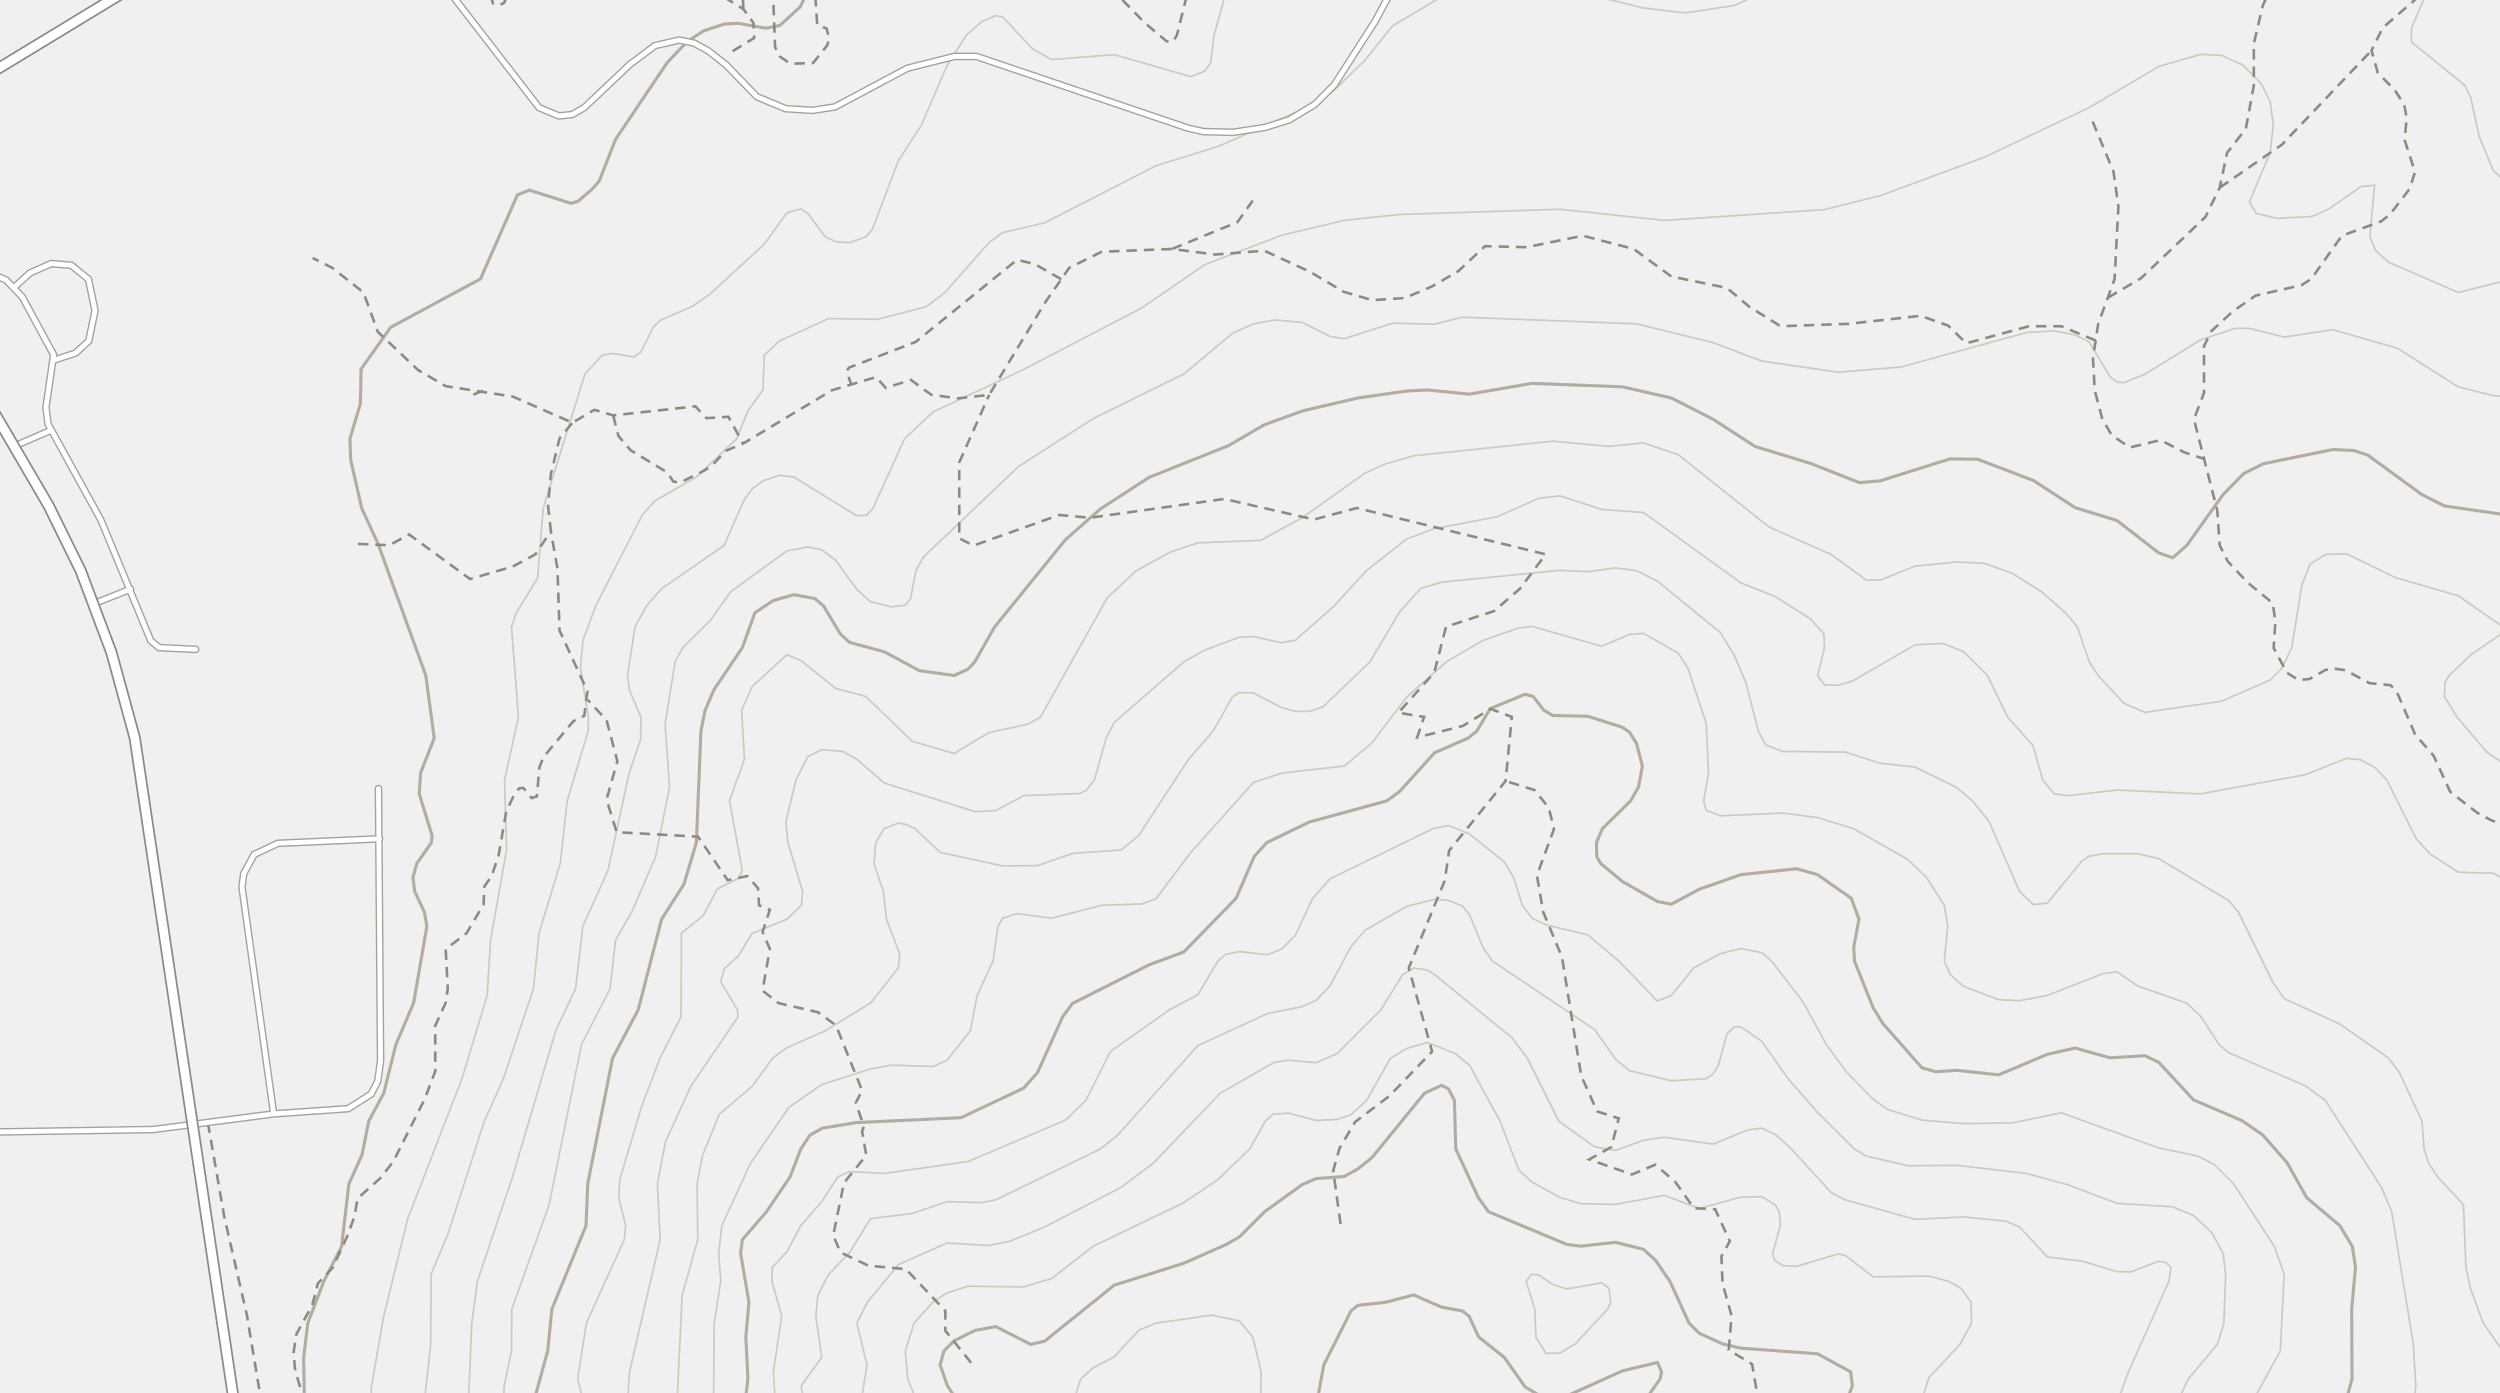
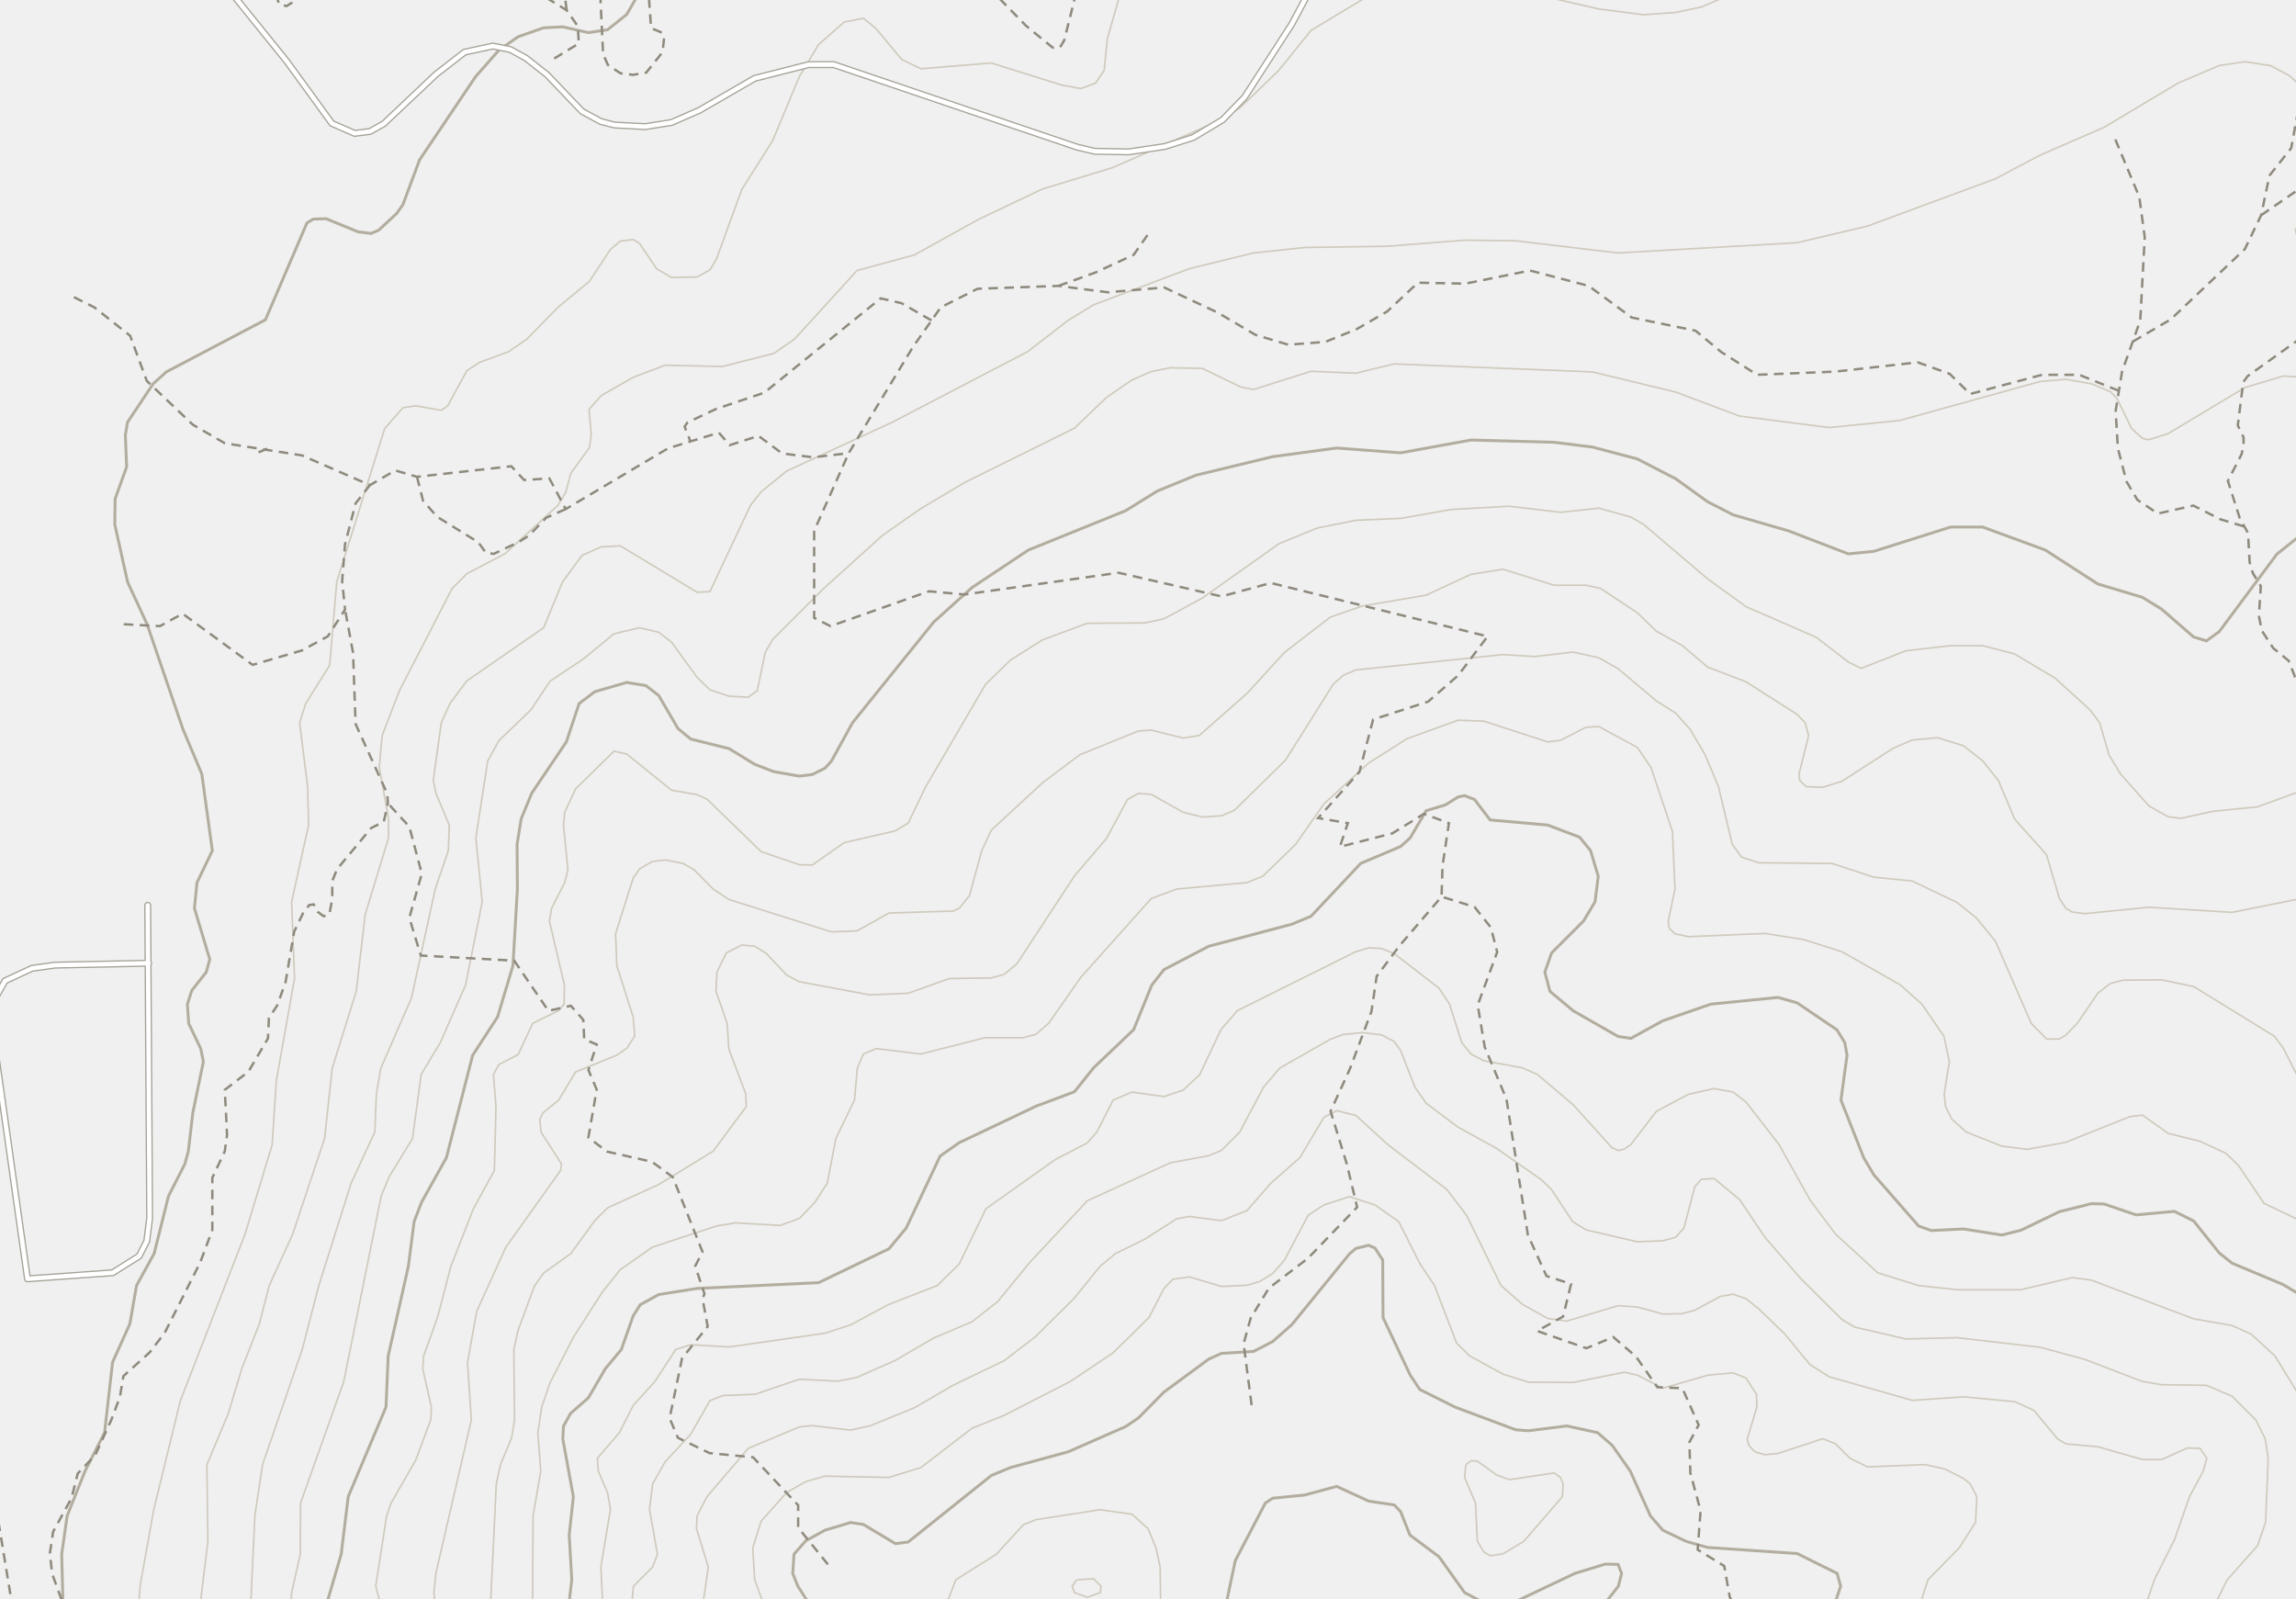
- <svg xmlns="http://www.w3.org/2000/svg" width="718" height="400" viewBox="0 0 718 400">
+ <svg xmlns="http://www.w3.org/2000/svg" width="718" height="500" viewBox="0 0 718 500">
  <style>.mk-min{fill:none;stroke:#CFCABD;stroke-width:.5}.mk-idx{fill:none;stroke:#B3AD9F;stroke-width:.9}.mk-water{fill:#D3DEE2;stroke:#9FB4BD;stroke-width:.75;fill-rule:evenodd}.mk-glacier{fill:#E6ECEE;fill-opacity:.5;stroke:none;fill-rule:evenodd}.mk-stream{fill:none;stroke:#9FB4BD;stroke-width:.6}.mk-river{fill:none;stroke:#9FB4BD;stroke-width:1.2}.mk-roadc{fill:none;stroke:#8C8A83;stroke-width:3.5;stroke-linecap:round;stroke-linejoin:round}.mk-road{fill:none;stroke:#FFFFFF;stroke-width:2.5;stroke-linecap:round;stroke-linejoin:round}.mk-minorc{fill:none;stroke:#A6A298;stroke-width:2.2;stroke-linecap:round}.mk-minor{fill:none;stroke:#FFFFFF;stroke-width:1.4;stroke-linecap:round}.mk-trail{fill:none;stroke:#8F8A7E;stroke-width:.75;stroke-dasharray:3 2}.mk-border{fill:none;stroke:#66686D;stroke-width:1;stroke-dasharray:8 3 2 3}</style>
-   <path class="mk-min" d="M352.6-4l-3.9 14-1 8-1.7 2.4-4 1.6-22-6.3-18 1.4-5.5-3.1-8.5-9.1-2-.4-4 1.7-4.4 3.8-5.6 8.8-7.4 17.2-6.6 10.2-7.5 19.8-1.8 2-4.7 1.7-4-.3-3-1.4-5-6.7-2-1.3-4 1.1-6.4 8.9-15.6 14.4-5.2 3.6-9.2 4-2 2-3.6 7.2-2 1.3-6-1-3 .5-5 5.4-12 38.6-1.6 20-6.1 10-1.4 4 2 26-4 18 .6 20-4.6 26-1 16-7.3 24-15.5 40-6.9 28-3.5 20-.3 8M121.5 406l2.2-20 .1-20 5-12 10.3-32 5.4-12 8.7-26 1.6-16 6.1-20 2-18 6-20 .1-4-2.3-14 .7-8 3.7-10 13.3-26 3.6-4.1 12-6.9 11.6-11 3.2-8 4.3-6 .4-10 4.2-4 14.3-6.5 14 .2 14-3.6 5.4-4.1 12.6-14.3 4-2.9 12-2.8 32-16.4 18-5.6 27.2-12 5.9-4 8.9-8.7 8-9.9 15.8-9.4 2-2M446.4-4l25.6 6.3 12 1.4 14-2.1 7.9-3.6 1.7-2M697.7-4l-5.1 12-.1 4 15.5 12.6 1.6 3.4 2.4 11.1 4 9.8 2 1.9 6 .4M134.4 406l1.1-26 1.6-12 10.1-30 12.4-42 5.7-12 2.1-18 7.2-16 6.1-28 3.3-9.7.1-6.3-3.4-8-.5-4 2.2-14 3.3-6 4.3-4.9 18-12.5 5.5-12.6 2.5-3.6 3.3-2.4 4.7-1.5 4 .5 18 11.1 2.8-.1 1.9-2 9.1-20 8.2-7.7 26-12.2 34-17.7 18-12.4 22-8.4 18-4.3 16-1.7 46-1.5 30 3.2 46-3.1 16-4 30-11.1 30-14.2 20-11.8 12-3.5 6 .3 6 2.7 5.4 5.4 2.6 5.2.9 6.8-.9 7.8-6 14.2 2 3.3 6 1.4 10-.5 4.9-2.2 9.1-6.4 4-.4-1.4 14.8 1.7 4 3.7 3.3 20 8.7 12-3 6 1.3M144.5 406l.3-8 2.1-10 .1-12 10.7-30 9.3-46 8.2-16 1.6-14 4.6-8 6.9-16 4-20-1.3-18 2.9-18 2.2-4 7.9-7.8 5.8-8.2 16.2-11.8 6-1.1 4 .8 4 3 6 8.3 4 3.6 6 1.5 4-.5 1.5-1.8 1.5-8 2.2-4 27.3-26 21.5-13.8 26-12.8 14-11.7 6-2.7 6-1.1 8 .7 8 4 4 .7 14-4.5 12 .3 8-2 50 1.9 22 5.4 14 5.3 22 3.2 18-1.5 36-9.9 8-.5 6 1.2 4 2 6 10 2 1.5 2 .2 6-2.4 16-9.9 10-3.3 4 0 10 2.5 14-2.1 18.5 5.3 17.5 11.1 10 2.5 8 .7M168.4 406l-2.5-10 2.5-16 10.9-24 .4-4-2-8 .3-5.2 6.2-20.8 5.3-14 6.1-12 .1-24 6.3-5.1 4-7.6 6-3 1.2-2.3-3.7-20 4.3-12-.8-14 3-6.8 10-9.2 4 1.7 10 8 8.6 2.3 13.4 12.9 12 3.5 10-6 11.1-2.4 3.7-2 19.2-34.3 8.2-7.7 9.8-5.4 8-2.7 18-.7 12-6.5 18-12.8 6-2.7 8-2.3 40-4.2 16 1.5 10-1 10 3.4 26 20.7 18 8 10 7.3 4 0 10-4 12-1.2 8 .4 8 2.9 8.4 5.3 6.8 6 3.4 4 3.4 10 2.6 4 7.4 8 6 2.6 22-3.2 14-6.1 3.3-3.3 2.9-6 2.9-18 2.4-6 4.5-2.8 6-.1 14 6.8 18 5.2 12.8 8.9-.8 2.3-8.3 5.7-6.3 6-1.2 2-.2 4 3.7 6 8.5 10 3.8 2.6 6 1.1M181.2 406l-.8-6 .4-6 8.8-38-.8-16 2.3-12 7.3-16 13.6-20-.2-2-4.8-8 1-3.8 4-3.6 4-6.5 10-4.1 4.2-4 .3-4-4.2-14-.6-6 2.9-12 3.4-6.7 4-2 6 .5 4 2.2 8 6.9 26 8.2 6-.3 8-4.3 16-.6 2-.9 2.3-3 3.4-12 2.3-4.5 20.1-17.5 5.9-3.3 10-3.7 4-.2 8 1.8 4-.7 11.2-9.9 9.1-10 11.7-9.2 8-3 18-3.4 12-5.3 6-.7 12 3.9 12 .9 28 20.2 10 4 10 6.4 3.8 4.2.2 4-2 8 2 2.7 4 .1 4-1.2 18-10.4 8-.4 6 2.4 6.8 6.8 5.8 12 7.2 8 2.9 10 3.3 4 4 .5 14-1.6 24 1.1 30-5.5 12-4.7 4 .4 4 2.2 3.5 3.6 8.5 17 4 4.3 8 5.2 10 .3 2.4 1.2 1.6 2.3 4 12M194.3 406l1.6-34 4.5-16-.2-16 1.5-8 4.9-12 9.4-8 6-8.2 4-2.9 11.1-4.9 13-8 7.9-10 .4-4-3.8-10-.9-8-2.7-8 .5-6 2.4-4 4.1-1.6 2 .3 2.8 1.3 7.2 6.8 18 3.9 10-.1 10-3.5 14-1 5-4.1 14.4-22 7-8 5.6-9.9 2-1.2 4 .1 8 4.2 4 1.1 4 0 4-1.3 13.5-13 8.5-14.3 6-6.7 6-1.8 34-3.4 8 .4 8-1.1 6 .8 6 3 18 14.7 4 6.4 3.4 8 3.6 14 2.1 4 4.9 1.8 18 .2 10 3.2 10 1.1 12 5.9 4.5 3.8 4.8 6 8.7 20 4 3.8 4-.4 10-12.2 2-1.3 4-.7 10 0 6 1.4 20 12 2.9 3.4 9.8 20 3.3 4.8 16 7.3 14 9.8 3.1 4.1 6.5 14 .6 8 1.3 4 2.5 3.9 7.5 8.1.7 18 1.3 6 3.7 10 5.6 8 1 12 4.2 2.3M204.9 406l.2-26 1.9-12-.6-8 .9-8 8.3-18 11-16 9.4-6.5 14-4.5 6-1.1 12 .4 4-1.8 6.7-8.5 1.9-10 4.6-10 1.4-10 1.4-2.3 4-1.3 10 1.3 14.4-3.7 11.6-.4 4-1.5 10-13.3 18-20.1 8.3-2.7 17.8-2 7.9-6.6 10-13.2 11.5-10.2 10.5-6.1 10-3.5 4-.5 20 5.7 8-3.4 4-.3 10 5.7 2.8 4.4 5.2 15.7.7 14.3-1.4 8 .7 2.7 4 1.6 18-.8 10 1.3 10.4 3.2 15.6 8.9 5.3 5.1 5.1 8 1 6-1 10 1.8 4 3.8 3.3 10 3.8 6 .3 8-1.5 16-6.3 4-.5 6 4.1 14 4.9 4 3.7 5.3 8.2 2.7 2.3 22 9.5 5.8 4.2 16.2 25.1 2.9 6.9 6.2 38 .7 12-.8 8M222.9 406l-.8-12 2.4-16-2.8-10 .1-4 4.2-4.5 4-7.5 6-6.9 4.6-7.1 3.4-1.5 10 .5 24-3.4 28-11.9 5.9-5.7 7-14 17-12 8.1-4.3 5.8-9.7 2.2-1.9 4-.8 8 .9 4-1.6 4-3.9 5-10.7 5-5.6 29.5-14.4 4.5-.9 6 2.4 10 8 2.7 4.5 2.5 8 2.8 3.7 4 1.9 12 2.9 8.9 7.5 11.1 11.5 4-1.6 6.4-7.9 7.4-4 6.2-1.6 6 1.2 2.8 2.4 9.2 12 6.5 12 5.9 8 7.6 7.7 4 2.9 10 3.1 12 1 14-.2 14-2.9 28 10.1 11.2 2.3 4.8 2.5 5.5 5.5 11.7 18 2.8 8-1.1 22-9.9 18M231.4 406l-1.3-8 5.9-8.2-1.7-11.8.6-6 3.1-6 6-6.3 6-9.7 12-1.5 10-3.4 10 .3 4-.8 30-14.6 5-4 23-25.7 20-9.2 10-2 4-1.8 4-4.2 5.9-11.1 4.1-4.8 12-6.9 8-2 4 .3 4 1.6 2 2.4 4 9.7 2.6 3.7 29.4 19.7 6 8.5 4 3.3 12 2.9 10-.6 2-1.3 1.5-2.5 2.5-9.1 2-1.9 2-.1 6 4.2 7.7 10.9 8.3 9.5 10.6 10.5 3.3 2 12.1 2.8 14-.1 20 2.3 12 3.3 14 5.3 16 1 6 2.5 5.2 4.9 3.3 6 .7 6-.5 14-1.8 6-8.4 10-4.7 10M248.5 406l-1.1-4 1.6-10-2.9-12 3-6 8.9-10.8 14-6.2 12 .7 6-1.2 10-4.1 22-11.4 9.3-7 19.1-20 15.6-8.9 4-.6 8 .7 6-2.6 12.6-12.6 6.2-10 3.2-2 4 .6 2 1.3 22.2 18.1 4.5 6 9 18 10.3 7.4 6 1 8-2.9 6-.9 14 2 10-4.1 4-.5 4 1.9 4 3.6 12 13.1 4 2 20 5.6 14-.7 12 1.2 4 1.7 8 8.6 10 1.2 10 3 4 .1 8-3.1 2 .4 1.5 1.4-.6 4-11.6 26-4.4 12M264.7 406l-4-10-.7-8 2.5-8 5.5-6.1 4-2.6 6-1.9 16 .2 8-2.4 12-9.3 26-12.5 10-6.8 8.9-8.6 4.5-8 2.2-2 4.4-.3 8 2.1 6-.3 4-1.4 4.5-4.1 6.8-12 4.7-2.9 6-1.7 8 3.2 4.1 3.4 8.7 16 5.4 14 3.8 3.5 8 4.4 6 1.8 10 .2 14-2.6 10 3.8 12-3.3 6-.1 3.8 2.3 1.2 2 .3 4-2.2 8 .6 2 2.3 1.5 4 .2 12-3.6 2 .5 8 6.1 16-.2 5.7 1.5 3.5 2 2.9 4 .1 6-3.2 6-9 9.6-1.4 4.4-.1 6M439.8 366l2.2.2 4 2.7 4 1.3 10-1.8 2.1 1.6.5 4-.9 2-9.3 10-4.4 2.6-4 .1-2.9-4.7-.3-8-2.5-8 1.5-2M310.7 406l-1.6-6 1.3-4 3.6-3.2 6-3.1 7.1-7.7 4.9-2 16-2.3 8 1.7 3.8 4.6 2.4 10-.2 12" />
-   <path class="mk-idx" d="M232.7-4l-2.9 6-5.8 5.3-4 .8-8-1.4-4 .2-6 2-4.7 3.1-5.7 6-14.8 22-4.7 12-2.1 2.4-4 3.4-2 .6-12-3.8-3.4 1.4-10.6 24.1-25.8 13.9-8.5 12-.2 10-3 10 .2 6 3.2 14 4.6 10 13.8 38 2.4 18-3.9 10-.4 6 3.7 12-.2 2-4.2 6-1.1 4 .5 4 2.8 6 .7 4-3.8 22-5.1 12-3.5 14-4.3 8-1.9 9.6-3.8 8.4-2.1 18-5.1 10-4.6 12-1.2 10 .3 16M154.4 406l-.4-6 3.3-12 1.2-12 9.8-24 .5-12 7.1-36 7.4-14 6.7-26 6.4-10 3.6-12 1.3-32 1.2-6 2.6-6 8.1-12 3.6-10 5.2-3.5 6-1.7 6 1.1 2.5 2.1 4.8 8 2.7 2.5 10 2.7 10 5.4 10 1.4 4-1.8 2-2.2 5.7-10 20.3-25 10-8.8 14-9.1 22.8-9.1 10.3-6 11-4 15.9-3.7 14-2 6-.3 12 1.2 18-3.1 26 1 14 3.2 12 6.1 12 7.8 16 4.9 14 5.5 6-.5 20-6.3 8 .1 16 6.1 12 7.8 12 3.7 12 9.3 4 1.4 4-3.5 10.5-14.7 5.9-6 5.6-2.8 20-4.1 6 .3 4 1.3 15.5 11.3 6.5 3.3 22 3.2M213.6 406l1.2-10-.6-12 .9-10-2.4-14 .5-4 6.8-7.8 6.9-10.2 3.1-8 2.6-4 3.6-2 9.8-1.6 30-1.4 18-8.5 4-4.5 7.2-16 2.8-3.8 22-11.1 10-3.7 15-15.4 5.2-12 3.6-4 12.2-5.9 22.3-6.1 3.7-2.7 10-11.1 9.6-4.2 2.5-2 3.9-6.5 10-4.1 2.3.6 3.1 4 2.6 1.5 10 .2 10 3.2 2 1.4 2 3.2 1.7 6.5-1.1 6-2.3 4-8.1 8-1.7 4 .1 4 1.1 2 6.3 5.2 10 5.7 4 .8 8-4.3 12-4.2 16-1.7 6 1.7 9.7 6.8 2.2 6-1.5 8 .2 4 5.4 13.5 2.8 4.5 11.2 12.7 4 1.1 6-.4 12 1.3 14-5.9 8-1.8 10 2.8 10-.6 4 1.9 10 10.8 14 6 5.9 4.1 7 8 5.6 10 9.5 8 3.6 6 .9 6-1.1 12 .1 20-2.7 10M277.4 406l-5.3-8-2.1-6 1.1-4 2.9-2.9 6-3 6-1.1 10 5.1 4-.9 20-16.1 20-6.3 12-5.3 4-2.3 7.2-7.2 10.8-7.8 4-1.7 8-.6 4-2.2 4-3.2 15.1-18.5 4.9-2.3 2 1 1.7 3.3.4 14 6.5 14 2.9 4 22.5 9.4 4 .5 10-1.1 8 2 3.5 3.2 4.1 6 5.5 12 2.9 2.9 6.8 3.1 5.2 1.2 22 1.6 9.5 5.2.5 4-3 8M377.6 406l2.6-14 7.8-15.5 2-1.6 8-.9 8-2.1 8 3.5 6 1.1 1.9 1.5 2.8 6 7.3 5.8 6 8.5 4 2.4 8 .2 16-7.2 10-2.4 1.2 2.7-.4 2-7 10" />
-   <path class="mk-trail" d="M601.9 97.8l-9.9-4.1-9.3 0-18 4.9-5.2-5.1-7.9-2.8-20.6 2.3-19.6.7-9-5.6-6.4-5.4-16-3.3-10.8-7.9-14.6-3.8-16.2 3.3-11.9-.3-7.7 7.2-7.6 4.4-7.8 3.3-9.3.6-8.2-2.4-9.6-5.7-13.2-6.1-14.1 1.1-12.4-1.6-20.2.8-9.3 4.6-6.9 9.9-16.1 26.6-8.9 1-7.7-1-5.9-4.3-7.2 2.3-2.8-3.1-12.7 3.8-25.5 15.3-4.2-7.7-6.3.4-3.2-3.4-23.6 2.6-5.4-1.6-6.3 3.7-17.1-7.5-19.3-3-7.9-4.6-11.6-11-4.1-11.3-9-7.1-5.6-2.8M86.9 408l1-3.9-3.1-10.4-.5-5.1.8-5.4 4.6-8.4 1.6-6.2 4.3-4.6 4.1-8.9 2.1-5.7.9-5.2 6.6-5.9 3.7-4.8 8.9-17.7 3.1-8.1 0-13.1 3-6.6.6-4.1-.6-11.3 6-4.6 4.9-8.3.2-5.1 2.1-3 2-5.9 2.2-12.7 2.2-4.6 1.5-2 1.2-.1 2.4 2.9 1.5-.5.7-8.3 1.2-3 8.6-10.3 3.1-1.5.9-7.1-8-17.4-.6-17.8-1.9-10.8M59.7 322.4l4.7 27 6.5 28.3 6.5 39M278.9 391.4l-7.4-9.2 0-5.7-11.3-12-10.8-1-8-3.8-2.1-4.9 3.1-15.1 6.4-7.9-1.2-6.9.5-1.3-2.3-6.9 1.8-3.5-7.5-18.7-5.2-3.8-11.3-2.6-4.6-3.6 2.1-12-2.1-4.8 2.1-6.4-3.1-1.3-.3-4.9-3.1-3.5-5.6 1.2-8.5-12.5-23.4-1.3-2.9-9.4 3.1-11-3.1-11.8-5.4-5.8M6.8 407l-2-.7-4.9.5-12.3-1.7M-1.9 273.5l-10.9 2.1M234.6-11.1l-.5 9 .6 9.2 2.7 1.1.7 2.8-.5 2-4.1 5.1-6.5.2-3.1-2.1-1.3-2.7-.5-13.3 1.3-12.6M210.4 14.7l6.2-3.8-.2-4.3-2.9-4-7.9-4.9-1.6-2.2-1.8-8M149.4-10.1l-4.6 10.9-1.3.7-1.9-.5-.7-2.1 4.8-11.9M102.8 156.2l9 .4 5.7-3.1 17.5 12.8 12.3-3.6 6.5-3.5 4.4-6.7-.8-7.1.8-9.2 2.5-10.3 3.7-4.5M304.8 80.2l-7.5-4.3-5.2-1.3-29.1 23.6-19.2 7.4-.7 1.1 1.4 3.7M213.5 2.6l-.6-13M138.7 112.2l-3.1 1.3M176.1 119.3l1.5 5.9 3.5 4.1 10.4 6.3 1.9 2.7 1.9.3 6.1-3 2.8-1.6 4.2-4.5 5-2.1M717.6-10.7l-6.5 3.2-13.1 3.6-13.7 11.9-3.2 6.5 1.8 6.4 4.9 5 2.7 4.2.7 3.8-.6 6.3 3 9.2-1.6 4.9-5.7 7.4-2.5 1.9-11.2 4.1-8.8 12.4-2.8 1.8-13.2 3-6.5 4.5-6.2 5.7-2.1 4.3 0 13.4-2.9 7.6 6.7 26.2.7 10 2.3 4.6 5.7 6.1 7.2 5.9.8 5.2-.5 7.7 3.8 7.1 3.3 2.1 3.2-.3 4.6-2.6 2.3-.4 3.5.5 6.8 3.7 6.1.6 1.9 2.2 5.1 11.9 5.3 6.1 4.8 10.4 7.7 6 4.1 2.2 6.3 2.1 2.9 1.9 1.9 2.5 1.3 3.2 1.1 7-1.4 29.7 1.1 4.8 2.9 4M728.2 356.1l-.8 8 1.1 9.1 1.1 2.9 3.1 2.3M508.6 407.9l-4.1-8.5-1.3-7.6-6.7-4.1.8-9.8-2.6-9.4-.3-7.7 2.4-4.3-4.2-9.2-6.1-.3-5.4-7.6-5.7-4.9-6.7 2.8-12.3-4.3 6.4-3.6 2.1-8.2-6.2-2-4.6-10.3-5.5-34-5.4-13-1.8-10.5 4.9-13.3-1.5-6.1-4.1-5.1-8.3-2.6M311.9-10.8l16.7 17.2 6.5 5.5 1.9-.1 1-1.7 3.6-14.3-2.9-5.8-3.9-3.3M385 351.5l-2.1-15.3 1.8-6.4 4.5-7.6 9.8-7.4 12.3-12.8-6.7-24 10.3-25 1.3-8.7 16.2-20 1.8-18.4-6.1-2.3-8 4.9-13.1 3.3 2-5.9-7.4-1.2 10.3-11.5 3.4-13.2 13.8-4.5 7.5-6.5 7.3-9.8-54.2-13.3-12.3 3.3-25.8-5.9-38.6 5.4-8.8-.8-24.6 8.8-4.1-2.1 0-21.8 8.6-19.4M336.6 71.5l18.8-7.7 4.4-6.2M605.4 85.5l9.5-5.6 18.5-17.6 4.1-8.4 2.1-10 5.4-6.9 2.3-12.5 0-12 2.6-11 4.3-9.2.8-14.9M601 34.9l6 14.4 1.4 10.1-1.1 20.8-4.7 12.8-1.5 9.8.5 9.3 2.2 8.3 2.7 4.6 5.2 3.5 8.8-2.1 6.8 3.5 6 2M637.5 53.9l17.8-12.3 25.8-27.1" />
+   <path class="mk-min" d="M350.9-4l-4.6 16-1 10-2.7 4-4.6 1.7-6-1.1-22-6.9-22 1.8-6-2.9-8-9.6-4-3.3-6 1.2-8 7-6 10-8.4 20.1-9.6 15.2-8 21.9-2 3.3-4 2.2-8 .2-4.7-2.8-5.3-7.9-2-1.2-4 .5-3.1 2.6-6.6 10-9.7 8-9.8 10-5.8 4-9 3.3-4 2.6-6 11-2 1.4-8-1.4-4 .6-5.7 6.5-15 48-2.2 26-7.5 12-1.9 6 2.5 20 .3 12-5.3 24 .9 24-5.7 32-1.3 20-8.5 28-20.2 52-8.3 34-4.3 24-.7 10M62.1 506l2.9-24-.3-24 6.7-16 4.2-14 5.5-14 3.1-12 7.3-16 10-30 2.4-22 7.5-24 2.8-24 7.3-24 0-6-2.9-16 .9-10 5.4-14 16.5-32 4.6-4.6 12-6.3 16.5-15.1 2.4-4 1.6-6 5.8-8 .6-4-.7-8 3.8-4.3 10-5.7 10-3.8 18 .4 16-4.1 6.5-4.5 19.5-21.4 18-4.9 20-11.1 20-9.5 22-6.7 34-15 6-3.9 11.9-11.5 10.1-12.5 19.1-11.5 2-2M470.3-4l29.7 6.8 14 1.8 10-.7 8-1.7 8-3.4 3-2.8M78.2 506l1.5-32 2.4-16 12.4-36 5.2-20 10.1-32 7.4-16 .5-12 1.4-8 9.6-22 7.4-34 4.1-12 .3-8-4.2-10-.8-4 2.5-18 2.7-6 5.3-7.1 24-16.6 5.9-14.3 6.1-8.3 6-2.7 6-.3 24 14.5 4-.2 12.7-27 3.3-4.2 8-6.5 33.1-15.3 42.2-22 12.7-9.8 8-4.9 30-11.3 20-4.9 16-1.7 26-.4 24-1.9 16 .2 32 3.8 56-3.2 22-5.2 40-14.8 14-7.4 20-8.7 23.1-13.8 12.9-5.5 8-1.2 8 1.2 6 3.2 8 7.3M724 77.8l-5-1.8-1.2-4 4.2-8.4 2-2.1M90.7 506l.5-8 2.7-12 .1-16 13.5-38 11.7-58 2.5-6 7.3-12 2.7-20 6-10 7.9-18 5.2-26-2-20 3.7-24 3.5-6.4 10-9.6 6-9 10.5-7 9.5-7.8 8-1.9 6 1.4 4 3.1 8 11 4 3.9 6 2 6 .3 2.8-2 2.5-12 2.3-4 16-16 18.4-16.6 12-8.4 14-8.3 34-16.8 10-9.6 8-5.5 6-2.6 6-1.2 10 .2 12 5.8 4 .8 18-5.7 14 .6 12-2.9 62 2.5 26 6.3 20 7.5 28 3.6 22-2.2 44-12.2 8-.7 8 1.4 6 2.5 2 2.1 4.6 9.4 3.4 3.1 2 .4 6-1.9 24-14.4 12-3.6 4 .2 6 2M120.2 506l-2.7-10 3.4-22 1.4-4 7.7-13.4 4.7-12.6.2-4-2.7-12 .3-4 4.3-12 4.2-16 7-17.9 6.6-12.1.5-20-.8-10 1.7-3.1 6-3.1 4.6-9.8 8.1-4 1.7-2 .1-6-4.7-20 .7-4 4.1-8 1-4-1.4-14 .4-4 3.4-7.3 12-11.8 4 .9 14 11.3 8 1.4 3.2 1.5 16.8 16.3 12 4.1 4 .1 10-7 16-3.7 4-2.4 5.5-11.4 18.7-32 7.8-7.6 10-6.3 14-5.2 18-.1 6-1.3 12-6.5 24-17 12-4.9 12-2.4 14-.6 16-2.8 18-1 16 1.9 12-1.3 10 2.8 4 2.3 20 17 12 8.7 22 9.6 10 7.7 4 2 14-5.5 14-1.6 10 0 10 2.6 12.6 7.5 11 10 3 4 2.9 10 3.6 6 8.9 10 6 3.4 4 .5 10-2.2 14-1.4 18-6.6M136.4 506l-.7-8 .6-6 11.1-48-1.2-18 2.9-16 9.1-20 17.1-24 .3-2-6.4-10-.4-4 1-2 4.9-4 5.3-8.8 12.8-5.2 3.2-2.2 2.5-3.8-.5-6-5.1-16-.4-10 5.5-17.4 2-2.9 4-2.3 4-.5 5.6 1.1 3.5 2 5.9 6 5 3.3 32 10.1 8-.3 10-5.6 20-.6 2-.9 3.2-4 3.8-14 3-6.4 16-14.8 11.7-8.8 18.3-7.4 4-.3 10 2.5 5-.8 15-13.2 11.7-12.8 14.3-11 10-3.5 20-3.4 14-6.5 10-1.6 16 5 10 0 4.5 1 11.5 7.6 6 5.8 8 4.4 8 6.8 12 4.6 16 10.2 2.5 2.6 1.1 4-3 12 .2 2 2 2 5.2.2 6-1.9 16-10.3 6-2.6 8-.7 8 2.5 6 4.7 4.9 6.1 5.1 12.1 10 11.2 4 13.6 2 3.1 2 1.2 4 .5 20-2 26 1.6 26-5.2M153.2 506l2-42 1.3-6 3.5-8.4.9-5.6-.2-22 1.3-6 5.2-14 2.8-3.9 8.5-6.1 7.5-10.3 4-4 16-7.3 17-10.4 10.4-14-.2-4-5.3-14-.5-8-3.5-10 .3-6 2.9-6 4.9-2.5 4 .4 3.5 2.1 6.5 6.9 4 2.1 22 4.1 12-.5 12.9-4.6 13.1-.2 4-1.1 4-3.3 18-27.5 10-11.7 6.6-12.2 3.4-1.9 4 .3 10 5.6 6 1.5 6-.4 4-1.7 16-15.7 14.9-23.7 3.1-2.8 4-1.7 46-4.8 10 .6 12-1.4 8 1.8 6 3.4 12 10.1 6 3.8 4.5 5 4.7 8 4.2 10 4.3 18 2.9 4 5.4 1.8 22.9.2 13.1 4.3 12 1.2 14 6.7 6 4.8 6 7.3 11.2 25.7 4.8 4.9 4 0 2-1.2 3.6-3.7 6.4-9.4 4-3.1 4-1 12-.1 10 2.1 25.2 15.5 2.8 3.7 8 15.8 2 2.2M166.5 506l.2-32 2.4-14-.9-12 1.2-8 2.6-7.6 7.4-14.4 9-14 5.6-7 10-7 20-6.6 6-1 14 .8 6-2.2 4.8-5 3.9-6 2.7-14 5.8-12 .9-10 1.9-4.4 4-1.7 14 1.7 20-5.1 12 0 4-1.1 4-3.5 10-14.3 22-24.6 8-3 21.9-2 5-2 10.3-10 8.8-12.6 14-12.8 12-7.6 16-5.8 8 .3 20 6.5 4-.5 8-4.1 4-.2 12 6.5 4.3 6.3 6.7 20 .8 18-2.1 10 .3 2.3 1.8 1.7 4.2.9 24-1 12 1.9 12 3.8 18.3 10.4 6.7 6 6.9 10 1.7 8-1.6 10 .4 4 2 4 4.5 4 11.1 4.4 8 1 12-2.2 20-8 4-.5 8 5.7 10 2.5 8 3.7 4 3.8 8 11.9 16 7.6M188.7 506l-.8-16 3-18-.9-5.2-2.9-6.8-.3-4 6.9-8 4.3-8.5 6.8-7.5 6.5-10 4.7-1.5 12 .7 30-4.3 8-2.6 11.7-6.3 15.4-6 6.9-6.8 8.3-17.2 21.7-15.4 10-5.2 3-3.4 5.1-10 5.9-2.5 10 1.4 6-2 5.2-4.9 6.6-14 5.2-6 37-18.4 4-1.2 4 .2 4 1.6 14 10.8 3.3 5 3.8 12 2.9 3.6 4 2.1 12 2.2 4.8 2.1 11.2 9.5 12 13.3 2 1 2-.5 2-1.4 8-10.4 10-5.3 8-1.8 6 1.1 4 3.1 10.4 13.4 9.6 17.2 8 10.7 13.2 12.1 12.8 4 12 1.3 20 0 16-3.8 6 .8 32 12.1 12 2.1 6 2.7 7.4 6.8 8.6 14 4 4.1M198.9 506l-1.2-6 .4-4 6-6 1.5-4-2.5-14 1-8 3.9-6.9 8-8.6 6-10.5 4-1.6 10.1-.4 13.9-4.7 12 .6 6-1.2 12-5.3 12-7 12-5.1 8-6.3 10-12.2 18-19.3 26-11.9 12-2.2 4-1.7 5.7-5.7 7.4-14 5.1-6 15.8-9 4-1.5 6-.6 6 .7 4 2.1 2 2.8 4.5 11.5 3.5 5 10 7.5 12 6.6 14 9.8 3.2 3.1 6.6 10 4.2 2.6 16 3.7 8-.3 4-1.1 2.6-2.9 3.4-12.9 2-2.3 4-.3 8 6.6 8 11.9 11.3 13 12.7 12.6 4 2.4 16 3.7 16-.4 26 3 14 3.8 18 6.9 6 1 14 .2 8 3.4 7.4 7.4 3 6 .9 6-.8 20-2.5 7.3-9.5 10.7-6 12M219.2 506l2.3-16-3.7-12 .2-4 3.1-6 12.9-15.1 16-6.7 4-.4 12 1.4 6-1.3 14-5.7 12-7 16-7.7 9.8-7.5 12.1-12 8.1-10 4.8-4 9.2-4.5 10-6.4 4-.7 10 1.3 8-3.2 7.4-8.5 9.1-8 7.5-12.6 4-2.1 6 1.5 10.1 9.2 18.4 14 6.1 8 10.8 22 6.6 5.8 8 4.5 6 .8 16-4.8 6 .4 8 2.2 6-.1 4-1.1 8-4.3 4-.7 4 1.4 4 3.2 8 7.7 8 9.7 6 3.8 26 7.4 16-1.1 16 1.5 6 2.7 7.5 9 2.5 1.5 10 .9 14 4 6 0 8-3.6 4 .1 2.1 3.1-1.1 4-4.3 8-4.7 13.5-6.3 12.5-4 12M240.4 506l-4.4-12-.6-10 2.6-8.3 8-9 6-3.4 6-1.7 20 .4 10-3.1 16-12.3 10-4 20.7-10.6 13.3-8.9 11.3-11.1 4.7-9.1 2.8-2.9 5.2-.7 10 3 8-.4 4-1.2 4-2.5 3.7-4.2 7.4-14 4.9-3.2 8-2.6 8 2.6 7.4 5.2 6.6 13.1 4.6 6.9 6.9 18 4.1 4 10.4 5.7 8 2.5 14 .1 16-3.2 4 .9 8 4.1 14.2-4.1 7.8-.7 4 1.6 3.3 5.1.1 4-3 10 .5 2 1.9 2 3.2.9 4-.4 14-4.6 4 1.6 4.5 4.5 5.5 2.7 18-.7 6 1.3 6 3 2.1 1.7 2.1 4-.4 8-5.1 8-9.8 10-1.9 6-.3 6M458.4 458l1.6-1.2 2 .1 6 4.3 4 1.5 14-2.1 2 1.4.8 2-.2 4-12.1 14-6.5 3.9-4 .6-2-1.2-2-3.4-.6-11.9-3.4-8 .4-4M297.7 506l-1.1-6 2.3-6 12.7-8 8.4-9.2 4-1.6 20-3.1 10 1.4 5 4.5 2.5 6 1.3 6 .2 16M336.7 494l5.3-.3 2.3 2.3-.2 2-4.1 1.5-4-1.5-.7-2 1.4-2" />
+   <path class="mk-idx" d="M200.9-4l-4.9 8.5-6 4.8-6 .9-8-1.8-6 .3-8 2.8-6 4.2-7.3 8.3-17.5 26-5.2 14-2 2.8-5.6 5.2-2.4 1-4-.5-10-4.1-4 .1-2 1.2-13 30.3-31 16.3-4.1 3.7-8 12-.7 4 .4 10-3.6 10-.1 8 4 18 6.1 13.2 11.2 32.8 5.9 14 3.3 24-4.8 10-.8 8 4.8 16-1.1 4-4.5 5.7-1.4 4.3.4 6 3.8 8 .8 4-3.3 16-1.4 12-1.1 4-5.1 10-4.5 18-5.5 10-2.1 12-5.4 12-2.5 22-6.1 12-5.6 14-1.7 12 .5 20M102.8 506l-.2-6 4.1-14 2.2-18 11.8-28 .7-16 6.3-28 1.8-14 2.3-6 7.8-14 8.2-32 7.8-12 4.8-16 1.4-24-.1-14 1.3-8 3.3-8 10.8-16 4-12 4.9-3.7 10-2.9 6 1 4 3.1 6 10.3 4 3.3 12 3 8 4.9 6 2.3 8 1.4 4-.5 4-2 2-2.2 6.6-12 25.4-31.5 12-10.8 17.6-11.7 30.4-12.3 10-6.2 12-4.9 24-5.8 20-2.7 20 1.5 22-4 26 .7 12 1.5 14 3.7 12 6.2 10 7.2 8 4.1 17.3 5 18.7 7.2 8-.8 24-7.6 10 0 19.6 7.2 16.4 10.6 14 4.2 6 3.7 10 8.7 4 1.2 4-2.9 18-24.2 6-4.8 6-2.1M177.4 506l1.4-12-.8-14 1.3-12-3.3-18 .2-4 2.2-4 5.6-4.9 5.3-9.1 5-6 3.7-10.5 2.2-3.5 5.8-3.2 12-1.9 38-1.8 22-10.6 5.4-6.5 10.6-22.5 6-4.2 24-11.4 12-4.5 6-7.5 12.5-11.9 5.7-14 3.8-4.8 14-7.3 26-6.9 6-2.5 15.5-16.5 12.5-5.3 3-2.7 5-8.5 6-1.8 4-2.5 2-.4 3.1 1.2 4.9 6.4 18 1.6 10 3.8 3.4 4.2 2.4 8-1 8-3.6 6-10 10-2.1 6 1.6 6 7.3 6.1 14 8 4 .6 10-5.5 15-5.2 21-2.1 6 1.7 12.4 8.4 2.5 4 .7 4-1.9 14 7.1 18 3.2 5.4 14 16 4 1.4 10-.5 12 1.9 6-1.5 12-5.8 10-2.5 4 .1 10 3.4 12-1.1 6 3 8 10 4 3.2 16 6.7 10 6M255.9 506l-6.4-10-1.6-4 .4-6 3.7-4.2 6-3.3 8-2.4 4 .6 10 6 4-.5 26-20.8 6-2.5 18-4.9 18-7.9 4-2.7 8-8.1 14-10.3 4-1.8 10-.6 6-3.1 6-5.3 18-22.1 2-1.7 4-1 2 .9 2.4 3.7.1 18 8.5 18 3 4.5 11 5.5 19 7.1 4 .3 12-1.5 9.6 2.1 4.6 4 5.6 8 6.3 14 3.9 4.5 7.3 3.5 6.7 1.9 28 1.9 12.5 6.2 1.1 4-3.3 10M382.5 506l3.8-18 9.4-18 2.3-1.5 10-1 10-2.7 10 4.6 8 1.2 2 2.1 2.9 7.3 9.1 6.8 8 11.2 6 3.2 6 .4 4-.8 18.5-8.8 9.5-2.9 4 .1 1.1 2.8-1 4-7.8 10" />
+   <path class="mk-trail" d="M662.6 122.2l-12.4-5-11.6 0-22.5 6-6.4-6.3-10-3.6-25.7 2.9-24.5 1-11.2-7.1-8.1-6.7-19.9-4.1-13.5-9.9-18.3-4.8-20.3 4.1-14.8-.3-9.6 9-9.5 5.5-9.8 4-11.6.9-10.3-3.1-11.9-7-16.6-7.8-17.7 1.5-15.4-2-25.3.9-11.5 5.8-8.7 12.4-20.1 33.2-11.1 1.3-9.7-1.2-7.4-5.5-9 2.9-3.4-3.9-15.9 4.9-32 19-5.1-9.6-7.9.5-4-4.3-29.5 3.3-6.8-2-7.9 4.6-21.3-9.3-24.1-3.8-10-5.8-14.4-13.7-5.2-14.1-11.2-8.9-7-3.5M18.8 510l1.3-4.8-.9-5.1-2.9-8-.7-6.4 1-6.7 5.8-10.6 1.9-7.6 5.5-5.8 5.1-11.2 2.6-7 1.1-6.5 8.2-7.4 4.7-6.1 11.1-22 3.8-10.2 0-16.3 3.9-8.3.7-5.1-.7-14.1 7.4-5.7 6.1-10.4.3-6.4 2.6-3.9 2.6-7.3 2.7-15.8 2.8-5.8 1.9-2.5 1.4-.2 1.2 2.3 1.9 1.4 1.8-.6.9-4.8 0-5.6 1.5-3.7 10.7-12.9 3.9-1.9 1.3-5.8-.2-3-9.9-21.8-.8-22.3-2.5-13.5M-9.3 436.8l8.2 35.3 8 48.7M258.9 489.2l-9.3-11.5 0-7-14.1-15-13.6-1.3-9.9-4.8-2.6-6.1 3.9-18.8 8-9.9-1.6-8.7.6-1.5-2.9-8.7 2.3-4.4-9.3-23.4-6.5-4.8-14.1-3.2-5.8-4.4 2.6-15-2.6-6.1 2.6-8-3.9-1.6-.3-6.1-3.9-4.4-7 1.6-10.7-15.7-29.2-1.6-3.6-11.8 3.9-13.8-3.9-14.7-6.7-7.3M203.6-10.5l-.8 7.9.8 11.4 3.4 1.4.7 1.4-.5 4.7-5.1 6.4-4.1.7-4-.5-3.9-2.6-1.5-3.4-.8-16.6 1.8-15.9M173.3 18.3l7.7-4.7-.3-5.4-3.5-5-9.9-6.1-2.1-2.7-1.4-7.1M95.3-8.5l-4.1 9.4-1.6 1-2.3-.6-.9-2.6 4.2-10.9M38.7 195.2l11.3.6 7.1-3.9 21.9 16 15.4-4.5 8.1-4.4 5.4-8.4-.9-8.9.9-11.5 3.3-12.8 4.5-5.7M291.3 100.2l-9.4-5.4-6.5-1.5-36.4 29.5-15.1 5.1-8.9 4.2-.9 1.3 1.8 4.6M177.2 3.2l-1.1-8.8.2-7.4M83.6 140.3l-3.8 1.6M130.4 149.1l1.9 7.5 4.4 5 12.9 8 2.3 3.2 2.5.4 7.6-3.6 3.4-2.1 5.4-5.6 6.1-2.7M729.7 104l-6.8.6-3.5 1.2-16.5 11.8-1.4 1.9-1.7 13.5 1.8 3.8 0 2.3-.6 2.9-4.3 8.4 3.7 11.6 2.6 4.7.5 9.1 1 3.4 2.5 4.1-.6 9.3.9 4.6 3.6 5.5 4.8 3.9 2 5.1 2.8 1.7 2.1-.3 3.7 1.5 1.1 8.9-2.2 9.6.3 1.5 2.4 1.6.8 3.7 2.5 3.5M546 509.8l-5.1-10.5-1.7-9.6-8.3-5.1.9-12.2-3.2-11.8-.3-9.6 2.9-5.4-5.1-11.5-7.8-.3-6.7-9.6-7.1-6.1-8.4 3.5-15.4-5.4 8.1-4.5 2.5-10.2-7.7-2.5-5.8-12.8-6.7-42.5-6.8-16.3-2.2-13.1 6.1-16.6-2-7.7-5.1-6.4-10.3-3.2M309.1-4l11.8 12.1 8.3 6.8 2.3-.1 1.3-2.2 4.5-17.9-3.7-7.2M391.4 439.4l-2.5-19.2 2.2-8 5.7-9.4 12.2-9.3 15.4-16-3.2-13.4-5.1-16.6 6.1-13.4 6.7-17.9 1.6-10.9 7.1-9.5 13.2-15.4.3-9.6 2-13.4-7.8-2.9-9.9 6.1-16.4 4.2 2.5-7.4-9.3-1.6 12.9-14.4 4.3-16.4 17.2-5.6 9.4-8.2 9.2-12.2-67.8-16.7-15.4 4.2-32.2-7.4-48.2 6.8-11.1-1-30.8 10.9-5.1-2.6 0-27.2 10.8-24.3M331 89.4l11.6-4.2 11.9-5.5 5.4-7.7M667 106.8l11.8-6.9 23.2-22 5.1-10.6 2.6-12.4 6.8-8.6 2.9-15.7 0-15 3.2-13.8 5.4-11.5 1-18.5M661.5 43.6l7.5 18 1.7 12.6-1.4 26-5.7 16-2 12.3.7 11.7 2.7 10.4 3.4 5.7 6.4 4.3 11.1-2.5 8.5 4.3 7.6 2.3M707.1 67.3l22.2-15.3 31.3-35.9" />
  <defs>
-     <path id="map-col-rdm" d="M-1.4 325.1l45.4-.7 34.6-4.5 21.4-1.5 6.6-4.2 1.9-3.7.8-5.8-.6-78.2M78.6 319.9l-9.1-65.1.5-3.9 3-5.5 6.8-3.2 29.2-1.3M125.8-6.6l29 37.5 5.7 2.4 3.8-.4 3.5-2 13.1-12.4 7.2-5.4 7-1.6 4.3.9 4 2.2 5.2 4.1 8.8 9.1 8.2 3.4 7.7.5 6.5-1 20.8-11.1 13.5-3.4 6.3 0 60.8 20.6 4.4 1 8.5.2 9.2-1.4 7-2.2 7.3-4.4 5.6-5.6 11.8-18.4 6.7-12.5 9.8-23.9M43.9-7.3l-3.7-6.1M-11.4 84.4l7.7-6.4 5.4 2.4 4.7 4.9 9 16.6-2.2 15.1.6 4.8 15.2 27.6 14.3 34.6 2.4 2 10.5.5M14.6 123.6l-10.2 4.4M15.6 103.4l6.1-2 3.8-3.5 1.8-8.7-1.9-9-4.9-4-5.8-.5-6.1 2.7-4.4 4M26.9 173.4l10.6-4.2" />
+     <path id="map-col-rdm" d="M8.6 399.9l26.6-1.9 8.3-5.2 2.4-4.7.9-7.2-.6-97.8M8.6 399.9l-11.5-81.4.6-4.9 3.9-6.9 8.4-3.9 7.2-1 29.3-.6M67.5-8.3l22.2 27.5 14.1 19.4 7.1 3.1 4.8-.6 4.3-2.4 16.4-15.5 8.9-6.9 8.8-1.9 5.5 1.1 4.9 2.7 6.5 5.1 11 11.5 5.9 3.2 4.3 1.1 9.6.5 8.2-1.3 8.7-3.8 17.3-10 16.9-4.3 7.8 0 76.1 25.8 5.5 1.3 10.6.2 11.4-1.7 8.8-2.8 9.2-5.5 6.9-7.1 14.8-22.9 8.3-15.6 12.3-29.9" />
  </defs>
  <use href="#map-col-rdm" class="mk-minorc" />
  <use href="#map-col-rdm" class="mk-minor" />
-   <defs>
-     <path id="map-col-rdM" d="M-7.6 108.3l21.6 37 9.2 18.7 8.8 23.4 6.7 24.5 30 200.7M43.9-7.3l-57.3 34.8" />
-   </defs>
-   <use href="#map-col-rdM" class="mk-roadc" />
-   <use href="#map-col-rdM" class="mk-road" />
</svg>
